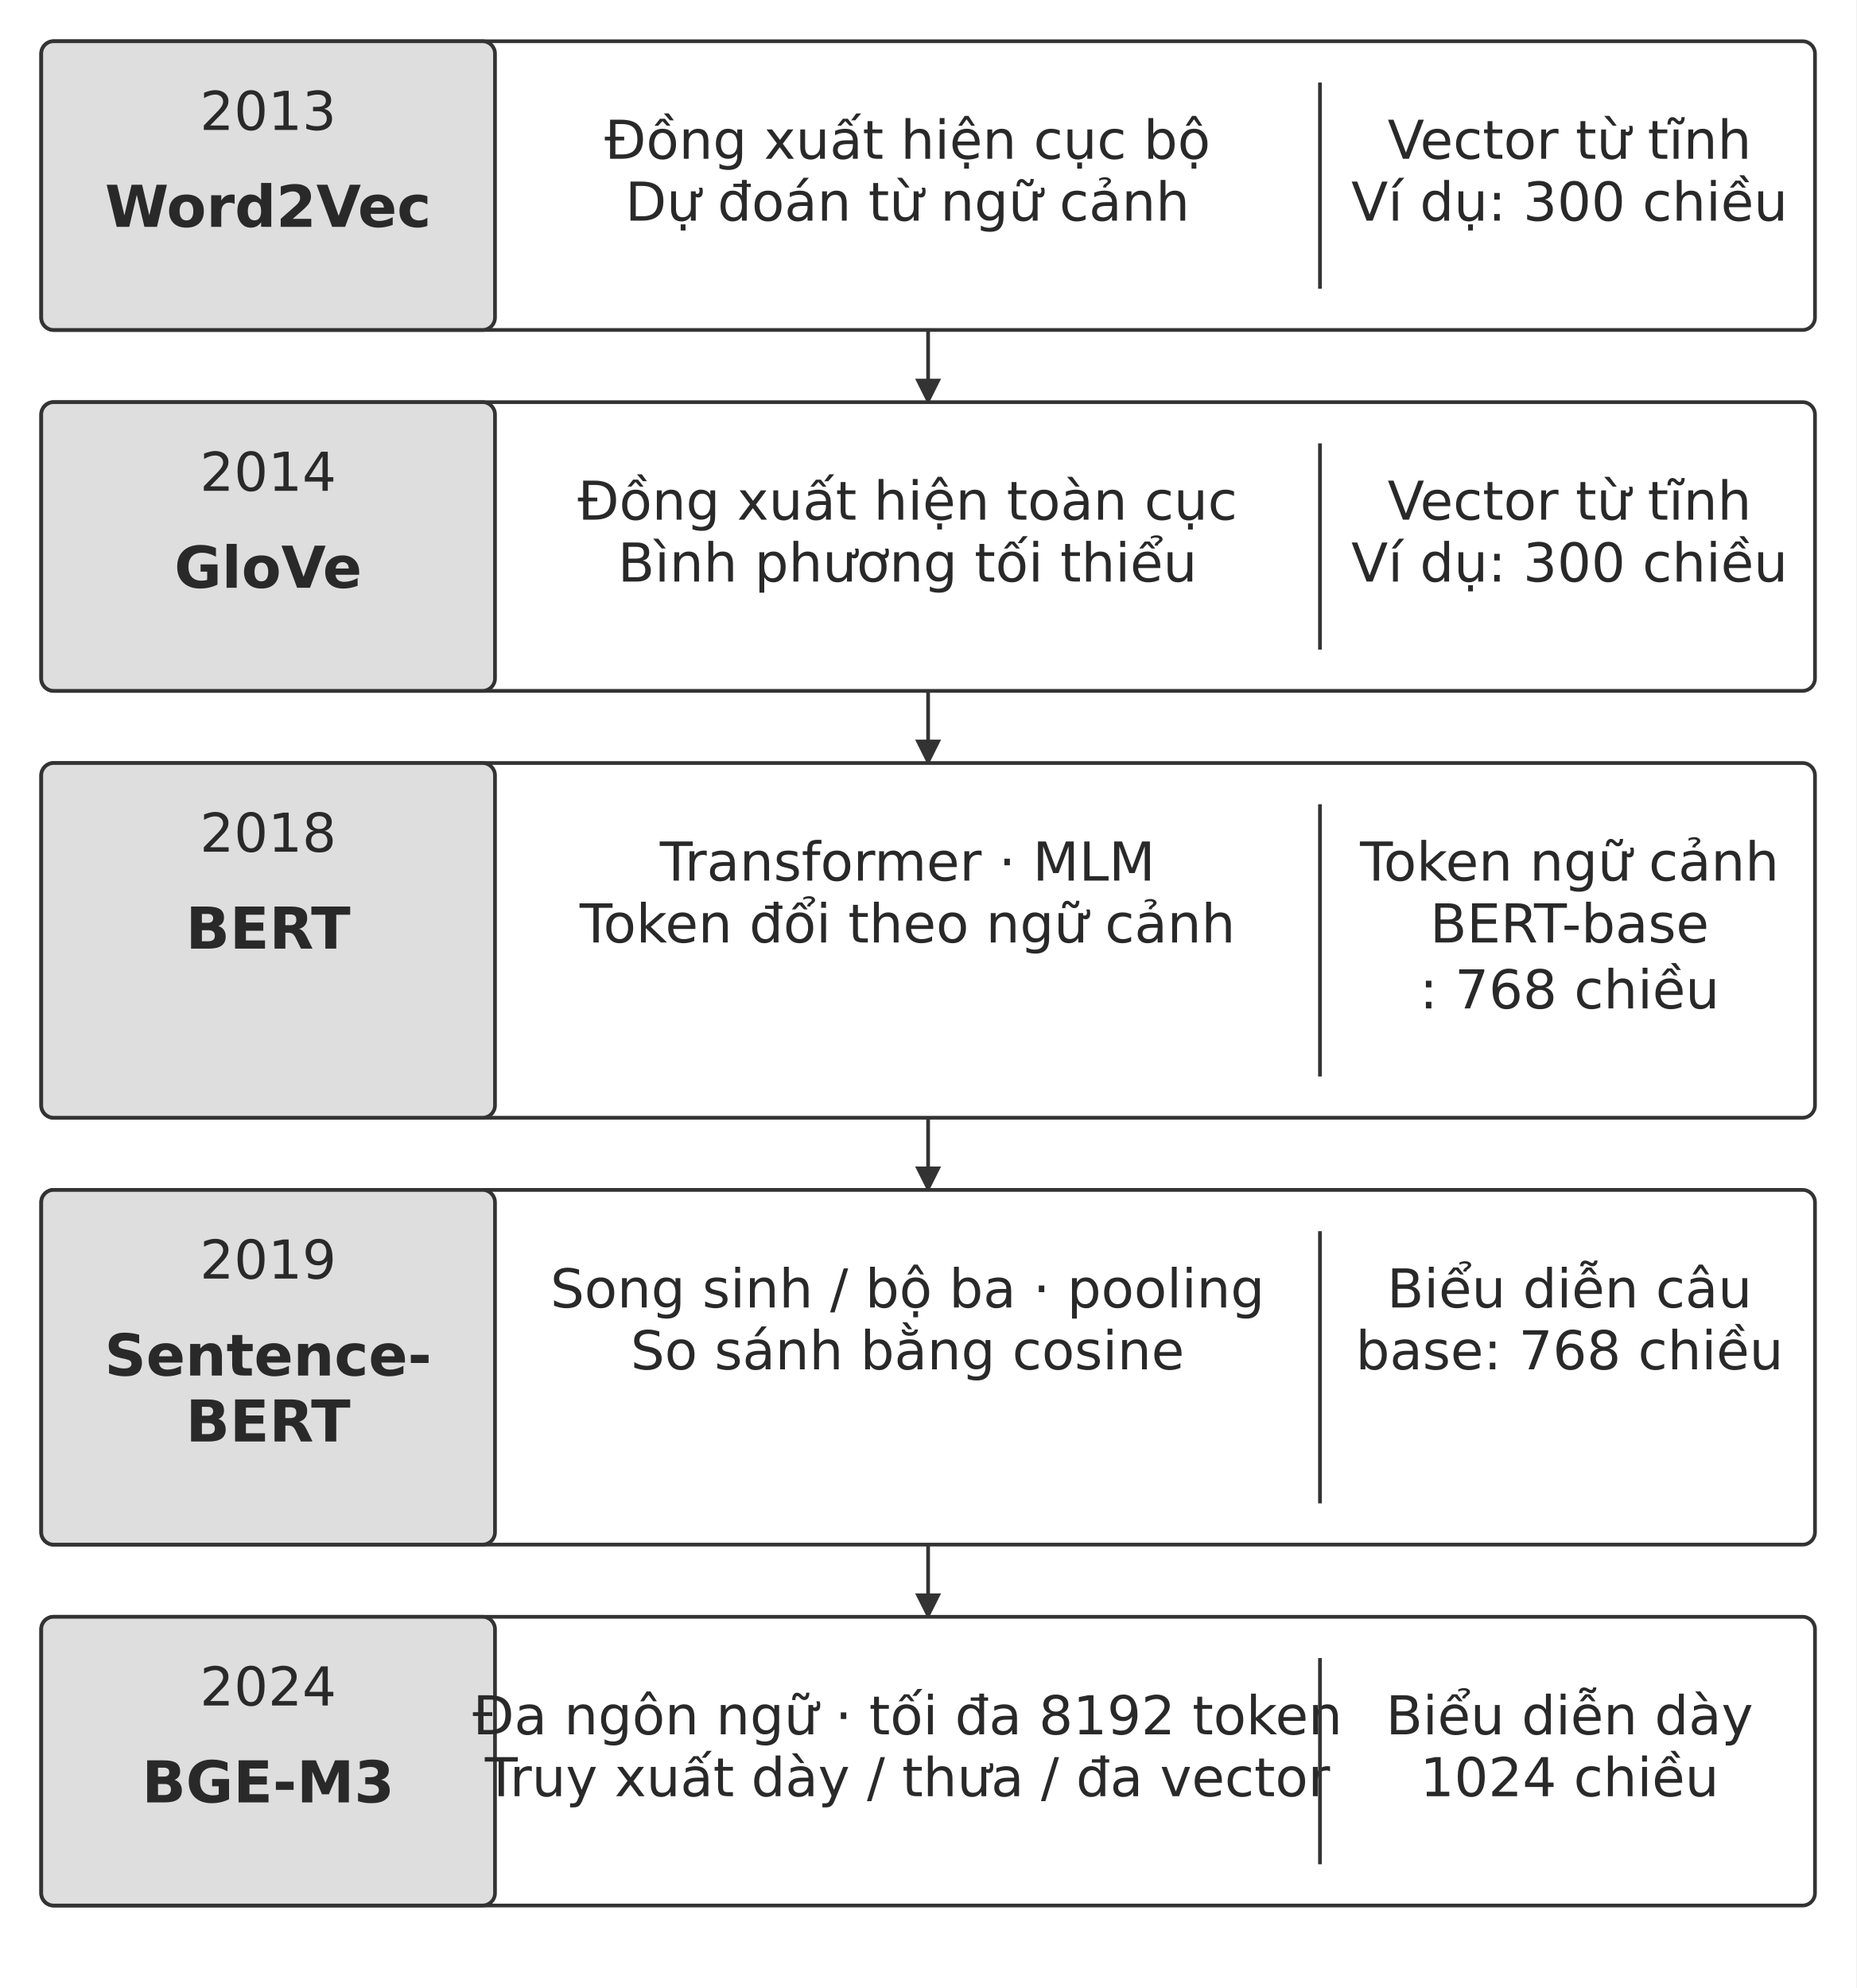
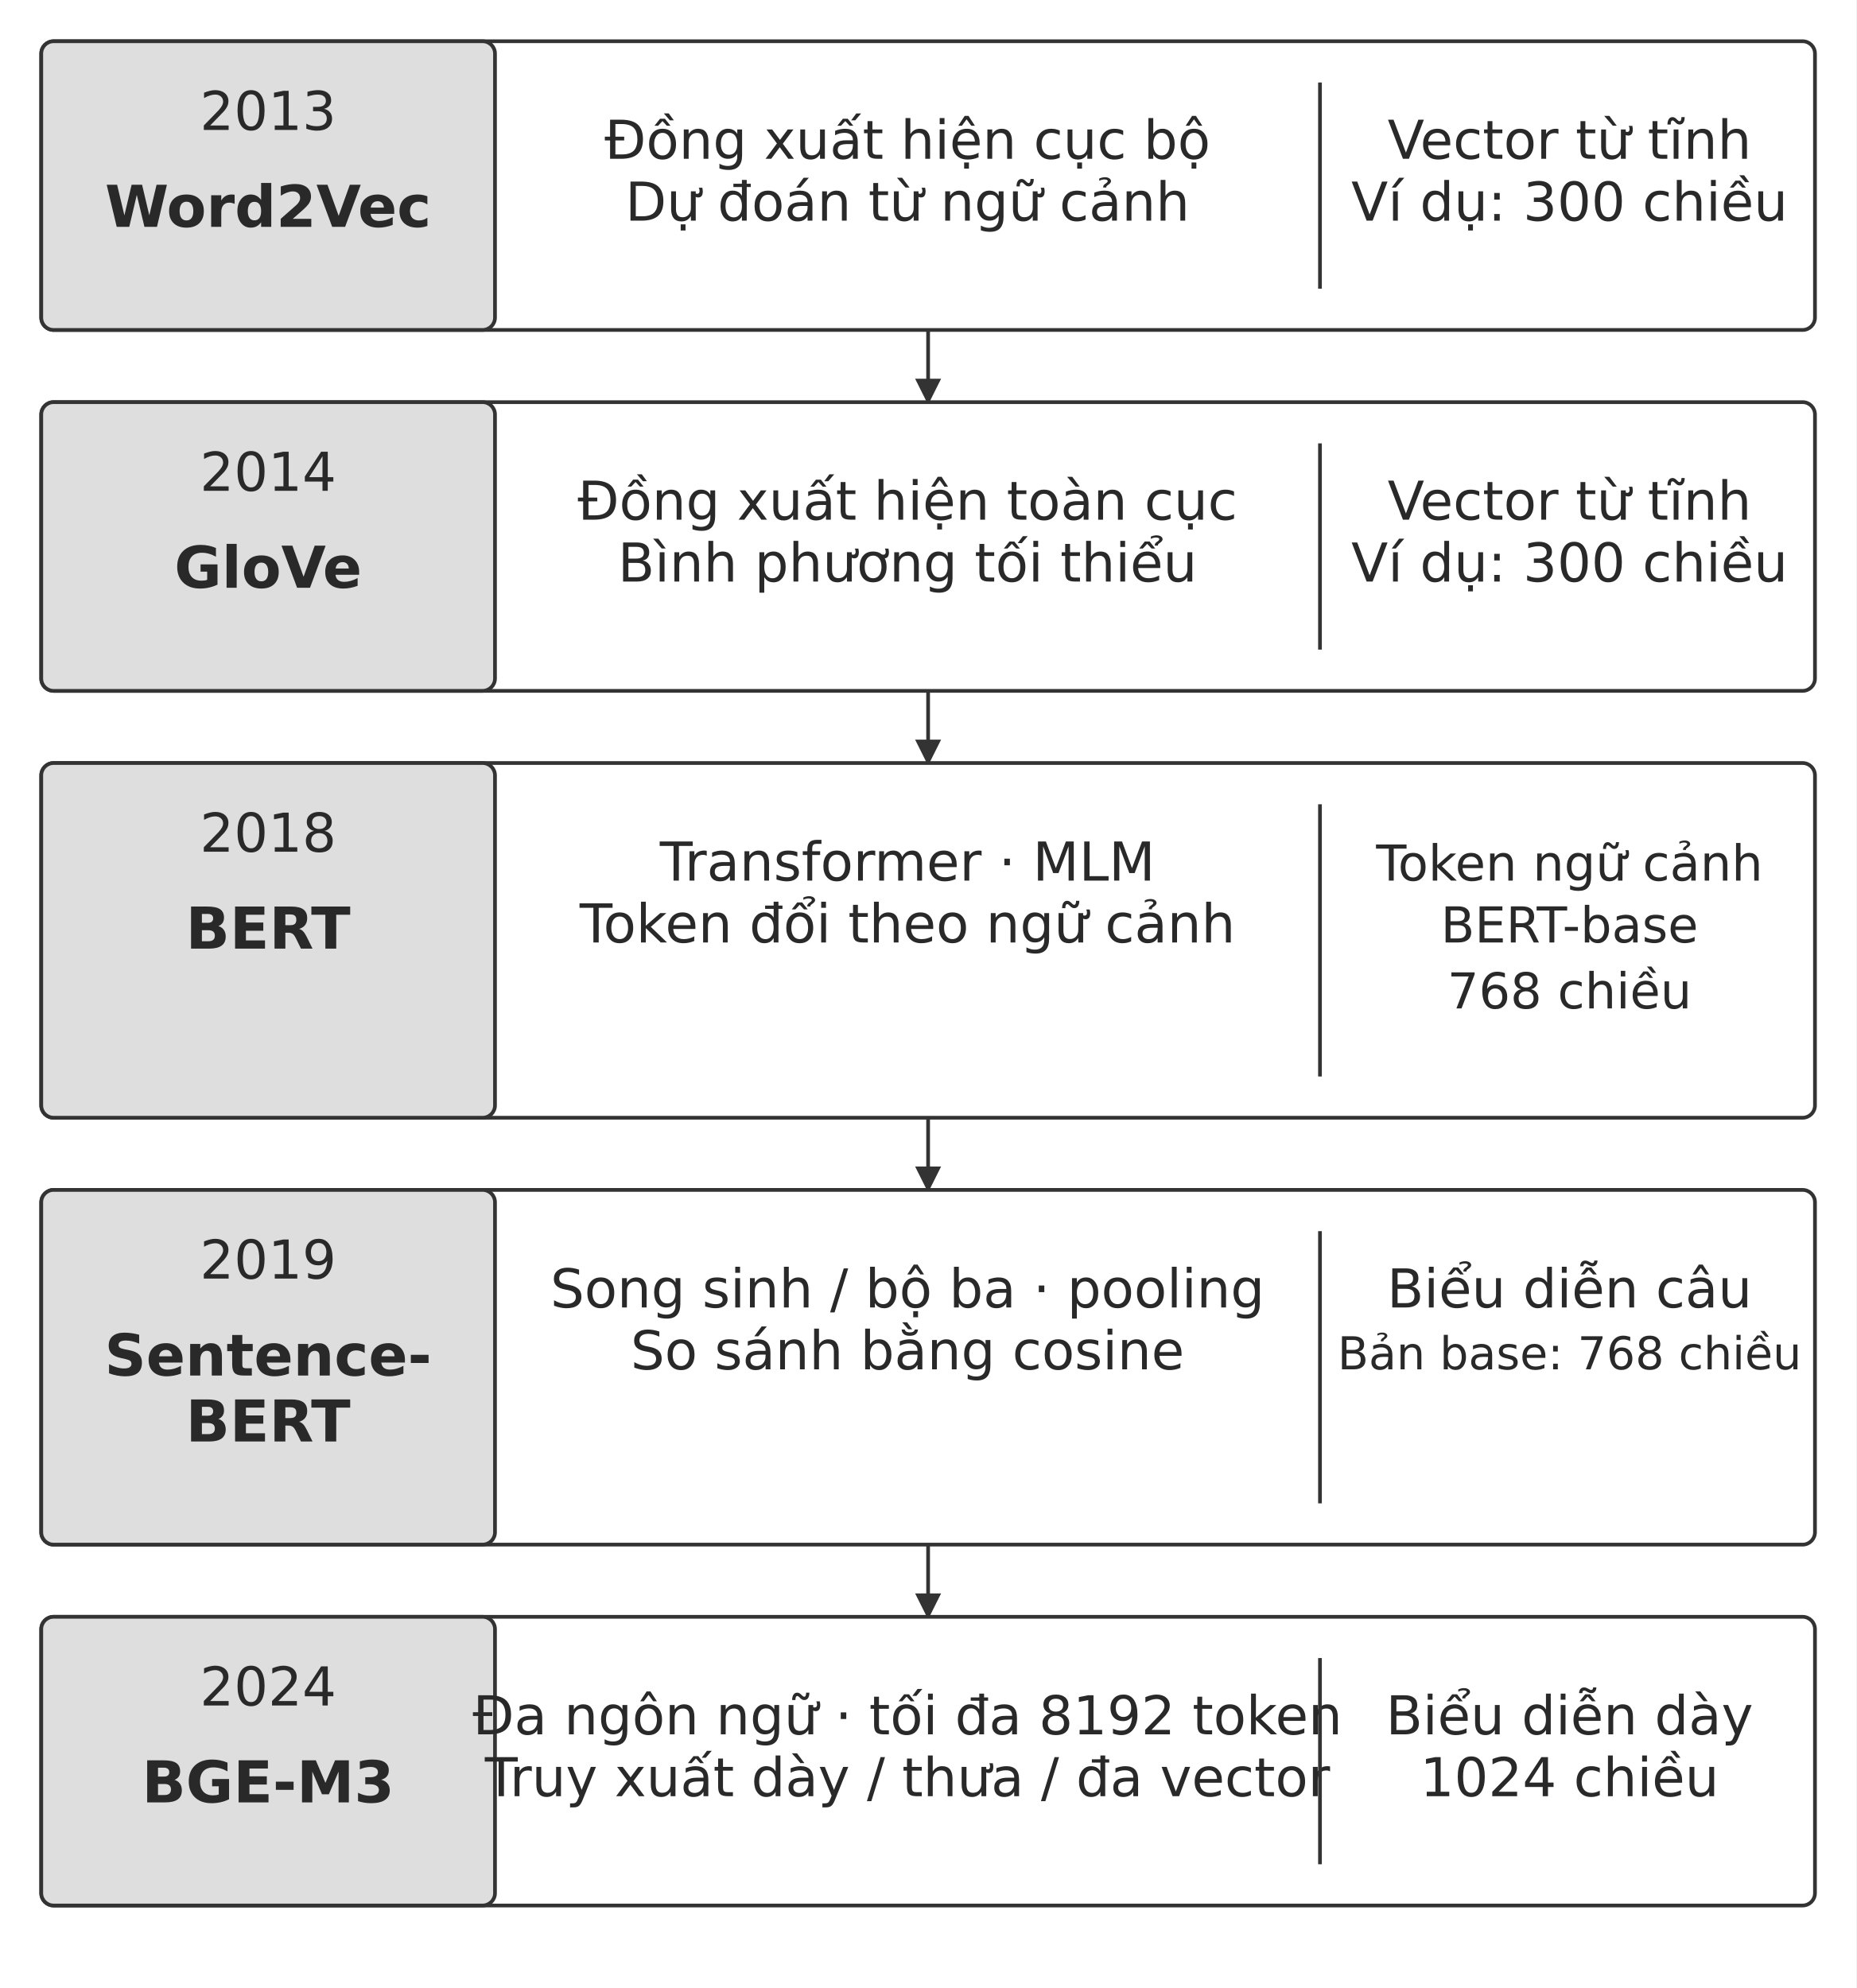
<svg xmlns="http://www.w3.org/2000/svg" width="106.000mm" height="113.538mm" viewBox="0 0 900 964" role="img" aria-labelledby="title desc">
  <defs>
    <marker id="arrow" viewBox="0 0 10 10" refX="9" refY="5" markerWidth="7" markerHeight="7" orient="auto-start-reverse">
      <path d="M0 0 L10 5 L0 10 Z" fill="#333333" />
    </marker>
  </defs>
  <rect width="900" height="964" fill="#ffffff" y="0" />
  <rect x="20" y="20" width="860" height="140" rx="6" fill="#ffffff" stroke="#333333" stroke-width="1.8" />
  <rect x="20" y="20" width="220" height="140" rx="6" fill="#dedede" stroke="#333333" stroke-width="1.8" />
  <text x="130" y="63" text-anchor="middle" font-family="&quot;DejaVu Sans&quot;, Arial, &quot;Helvetica Neue&quot;, sans-serif" font-size="26.0" font-weight="400" fill="#292929">2013</text>
  <text x="130" y="110" text-anchor="middle" font-family="&quot;DejaVu Sans&quot;, Arial, &quot;Helvetica Neue&quot;, sans-serif" font-size="28.0" font-weight="700" fill="#292929">Word2Vec</text>
  <text x="440" y="77" text-anchor="middle" font-family="&quot;DejaVu Sans&quot;, Arial, &quot;Helvetica Neue&quot;, sans-serif" font-size="26.0" font-weight="400" fill="#292929">Đồng xuất hiện cục bộ</text>
  <text x="440" y="107" text-anchor="middle" font-family="&quot;DejaVu Sans&quot;, Arial, &quot;Helvetica Neue&quot;, sans-serif" font-size="26.0" font-weight="400" fill="#292929">Dự đoán từ ngữ cảnh</text>
  <path d="M640 40 L640 140" fill="none" stroke="#333333" stroke-width="1.8" />
  <text x="761" y="77" text-anchor="middle" font-family="&quot;DejaVu Sans&quot;, Arial, &quot;Helvetica Neue&quot;, sans-serif" font-size="26.0" font-weight="400" fill="#292929">Vector từ tĩnh</text>
  <text x="761" y="107" text-anchor="middle" font-family="&quot;DejaVu Sans&quot;, Arial, &quot;Helvetica Neue&quot;, sans-serif" font-size="26.0" font-weight="400" fill="#292929">Ví dụ: 300 chiều</text>
  <path d="M450 160 L450 195" fill="none" stroke="#333333" stroke-width="1.8" marker-end="url(#arrow)" />
  <rect x="20" y="195" width="860" height="140" rx="6" fill="#ffffff" stroke="#333333" stroke-width="1.8" />
  <rect x="20" y="195" width="220" height="140" rx="6" fill="#dedede" stroke="#333333" stroke-width="1.8" />
  <text x="130" y="238" text-anchor="middle" font-family="&quot;DejaVu Sans&quot;, Arial, &quot;Helvetica Neue&quot;, sans-serif" font-size="26.0" font-weight="400" fill="#292929">2014</text>
  <text x="130" y="285" text-anchor="middle" font-family="&quot;DejaVu Sans&quot;, Arial, &quot;Helvetica Neue&quot;, sans-serif" font-size="28.0" font-weight="700" fill="#292929">GloVe</text>
  <text x="440" y="252" text-anchor="middle" font-family="&quot;DejaVu Sans&quot;, Arial, &quot;Helvetica Neue&quot;, sans-serif" font-size="26.0" font-weight="400" fill="#292929">Đồng xuất hiện toàn cục</text>
  <text x="440" y="282" text-anchor="middle" font-family="&quot;DejaVu Sans&quot;, Arial, &quot;Helvetica Neue&quot;, sans-serif" font-size="26.0" font-weight="400" fill="#292929">Bình phương tối thiểu</text>
  <path d="M640 215 L640 315" fill="none" stroke="#333333" stroke-width="1.8" />
  <text x="761" y="252" text-anchor="middle" font-family="&quot;DejaVu Sans&quot;, Arial, &quot;Helvetica Neue&quot;, sans-serif" font-size="26.0" font-weight="400" fill="#292929">Vector từ tĩnh</text>
  <text x="761" y="282" text-anchor="middle" font-family="&quot;DejaVu Sans&quot;, Arial, &quot;Helvetica Neue&quot;, sans-serif" font-size="26.0" font-weight="400" fill="#292929">Ví dụ: 300 chiều</text>
  <path d="M450 335 L450 370" fill="none" stroke="#333333" stroke-width="1.8" marker-end="url(#arrow)" />
  <rect x="20" y="370" width="860" height="172" rx="6" fill="#ffffff" stroke="#333333" stroke-width="1.8" />
  <rect x="20" y="370" width="220" height="172" rx="6" fill="#dedede" stroke="#333333" stroke-width="1.8" />
  <text x="130" y="413" text-anchor="middle" font-family="&quot;DejaVu Sans&quot;, Arial, &quot;Helvetica Neue&quot;, sans-serif" font-size="26.0" font-weight="400" fill="#292929">2018</text>
  <text x="130" y="460" text-anchor="middle" font-family="&quot;DejaVu Sans&quot;, Arial, &quot;Helvetica Neue&quot;, sans-serif" font-size="28.0" font-weight="700" fill="#292929">BERT</text>
  <text x="440" y="427" text-anchor="middle" font-family="&quot;DejaVu Sans&quot;, Arial, &quot;Helvetica Neue&quot;, sans-serif" font-size="26.0" font-weight="400" fill="#292929">Transformer · MLM</text>
  <text x="440" y="457" text-anchor="middle" font-family="&quot;DejaVu Sans&quot;, Arial, &quot;Helvetica Neue&quot;, sans-serif" font-size="26.0" font-weight="400" fill="#292929">Token đổi theo ngữ cảnh</text>
  <path d="M640 390 L640 522" fill="none" stroke="#333333" stroke-width="1.8" />
-   <text x="761" y="427" text-anchor="middle" font-family="&quot;DejaVu Sans&quot;, Arial, &quot;Helvetica Neue&quot;, sans-serif" font-size="26.0" font-weight="400" fill="#292929">Token ngữ cảnh</text>
-   <text x="761" y="457" text-anchor="middle" font-family="&quot;DejaVu Sans&quot;, Arial, &quot;Helvetica Neue&quot;, sans-serif" font-size="26.0" font-weight="400" fill="#292929">BERT-base</text>
-   <text x="761" y="489" text-anchor="middle" font-family="&quot;DejaVu Sans&quot;, Arial, &quot;Helvetica Neue&quot;, sans-serif" font-size="26.0" font-weight="400" fill="#292929">: 768 chiều</text>
+   <text x="761" y="427" text-anchor="middle" font-family="&quot;DejaVu Sans&quot;, Arial, &quot;Helvetica Neue&quot;, sans-serif" font-size="24" font-weight="400" fill="#292929">Token ngữ cảnh</text>
+   <text x="761" y="457" text-anchor="middle" font-family="&quot;DejaVu Sans&quot;, Arial, &quot;Helvetica Neue&quot;, sans-serif" font-size="24" font-weight="400" fill="#292929">BERT-base</text>
+   <text x="761" y="489" text-anchor="middle" font-family="&quot;DejaVu Sans&quot;, Arial, &quot;Helvetica Neue&quot;, sans-serif" font-size="24" font-weight="400" fill="#292929">768 chiều</text>
  <path d="M450 542 L450 577" fill="none" stroke="#333333" stroke-width="1.8" marker-end="url(#arrow)" />
  <rect x="20" y="577" width="860" height="172" rx="6" fill="#ffffff" stroke="#333333" stroke-width="1.8" />
  <rect x="20" y="577" width="220" height="172" rx="6" fill="#dedede" stroke="#333333" stroke-width="1.8" />
  <text x="130" y="620" text-anchor="middle" font-family="&quot;DejaVu Sans&quot;, Arial, &quot;Helvetica Neue&quot;, sans-serif" font-size="26.0" font-weight="400" fill="#292929">2019</text>
  <text x="130" y="667" text-anchor="middle" font-family="&quot;DejaVu Sans&quot;, Arial, &quot;Helvetica Neue&quot;, sans-serif" font-size="28.0" font-weight="700" fill="#292929">Sentence-</text>
  <text x="130" y="699" text-anchor="middle" font-family="&quot;DejaVu Sans&quot;, Arial, &quot;Helvetica Neue&quot;, sans-serif" font-size="28.0" font-weight="700" fill="#292929">BERT</text>
  <text x="440" y="634" text-anchor="middle" font-family="&quot;DejaVu Sans&quot;, Arial, &quot;Helvetica Neue&quot;, sans-serif" font-size="26.0" font-weight="400" fill="#292929">Song sinh / bộ ba · pooling</text>
  <text x="440" y="664" text-anchor="middle" font-family="&quot;DejaVu Sans&quot;, Arial, &quot;Helvetica Neue&quot;, sans-serif" font-size="26.0" font-weight="400" fill="#292929">So sánh bằng cosine</text>
  <path d="M640 597 L640 729" fill="none" stroke="#333333" stroke-width="1.8" />
  <text x="761" y="634" text-anchor="middle" font-family="&quot;DejaVu Sans&quot;, Arial, &quot;Helvetica Neue&quot;, sans-serif" font-size="26.0" font-weight="400" fill="#292929">Biểu diễn câu</text>
-   <text x="761" y="664" text-anchor="middle" font-family="&quot;DejaVu Sans&quot;, Arial, &quot;Helvetica Neue&quot;, sans-serif" font-size="26.0" font-weight="400" fill="#292929">base: 768 chiều</text>
+   <text x="761" y="664" text-anchor="middle" font-family="&quot;DejaVu Sans&quot;, Arial, &quot;Helvetica Neue&quot;, sans-serif" font-size="22" font-weight="400" fill="#292929">Bản base: 768 chiều</text>
  <path d="M450 749 L450 784" fill="none" stroke="#333333" stroke-width="1.8" marker-end="url(#arrow)" />
  <rect x="20" y="784" width="860" height="140" rx="6" fill="#ffffff" stroke="#333333" stroke-width="1.8" />
  <rect x="20" y="784" width="220" height="140" rx="6" fill="#dedede" stroke="#333333" stroke-width="1.8" />
  <text x="130" y="827" text-anchor="middle" font-family="&quot;DejaVu Sans&quot;, Arial, &quot;Helvetica Neue&quot;, sans-serif" font-size="26.0" font-weight="400" fill="#292929">2024</text>
  <text x="130" y="874" text-anchor="middle" font-family="&quot;DejaVu Sans&quot;, Arial, &quot;Helvetica Neue&quot;, sans-serif" font-size="28.0" font-weight="700" fill="#292929">BGE-M3</text>
  <text x="440" y="841" text-anchor="middle" font-family="&quot;DejaVu Sans&quot;, Arial, &quot;Helvetica Neue&quot;, sans-serif" font-size="26.0" font-weight="400" fill="#292929">Đa ngôn ngữ · tối đa 8192 token</text>
  <text x="440" y="871" text-anchor="middle" font-family="&quot;DejaVu Sans&quot;, Arial, &quot;Helvetica Neue&quot;, sans-serif" font-size="26.0" font-weight="400" fill="#292929">Truy xuất dày / thưa / đa vector</text>
  <path d="M640 804 L640 904" fill="none" stroke="#333333" stroke-width="1.8" />
  <text x="761" y="841" text-anchor="middle" font-family="&quot;DejaVu Sans&quot;, Arial, &quot;Helvetica Neue&quot;, sans-serif" font-size="26.0" font-weight="400" fill="#292929">Biểu diễn dày</text>
  <text x="761" y="871" text-anchor="middle" font-family="&quot;DejaVu Sans&quot;, Arial, &quot;Helvetica Neue&quot;, sans-serif" font-size="26.0" font-weight="400" fill="#292929">1024 chiều</text>
  <defs />
</svg>
